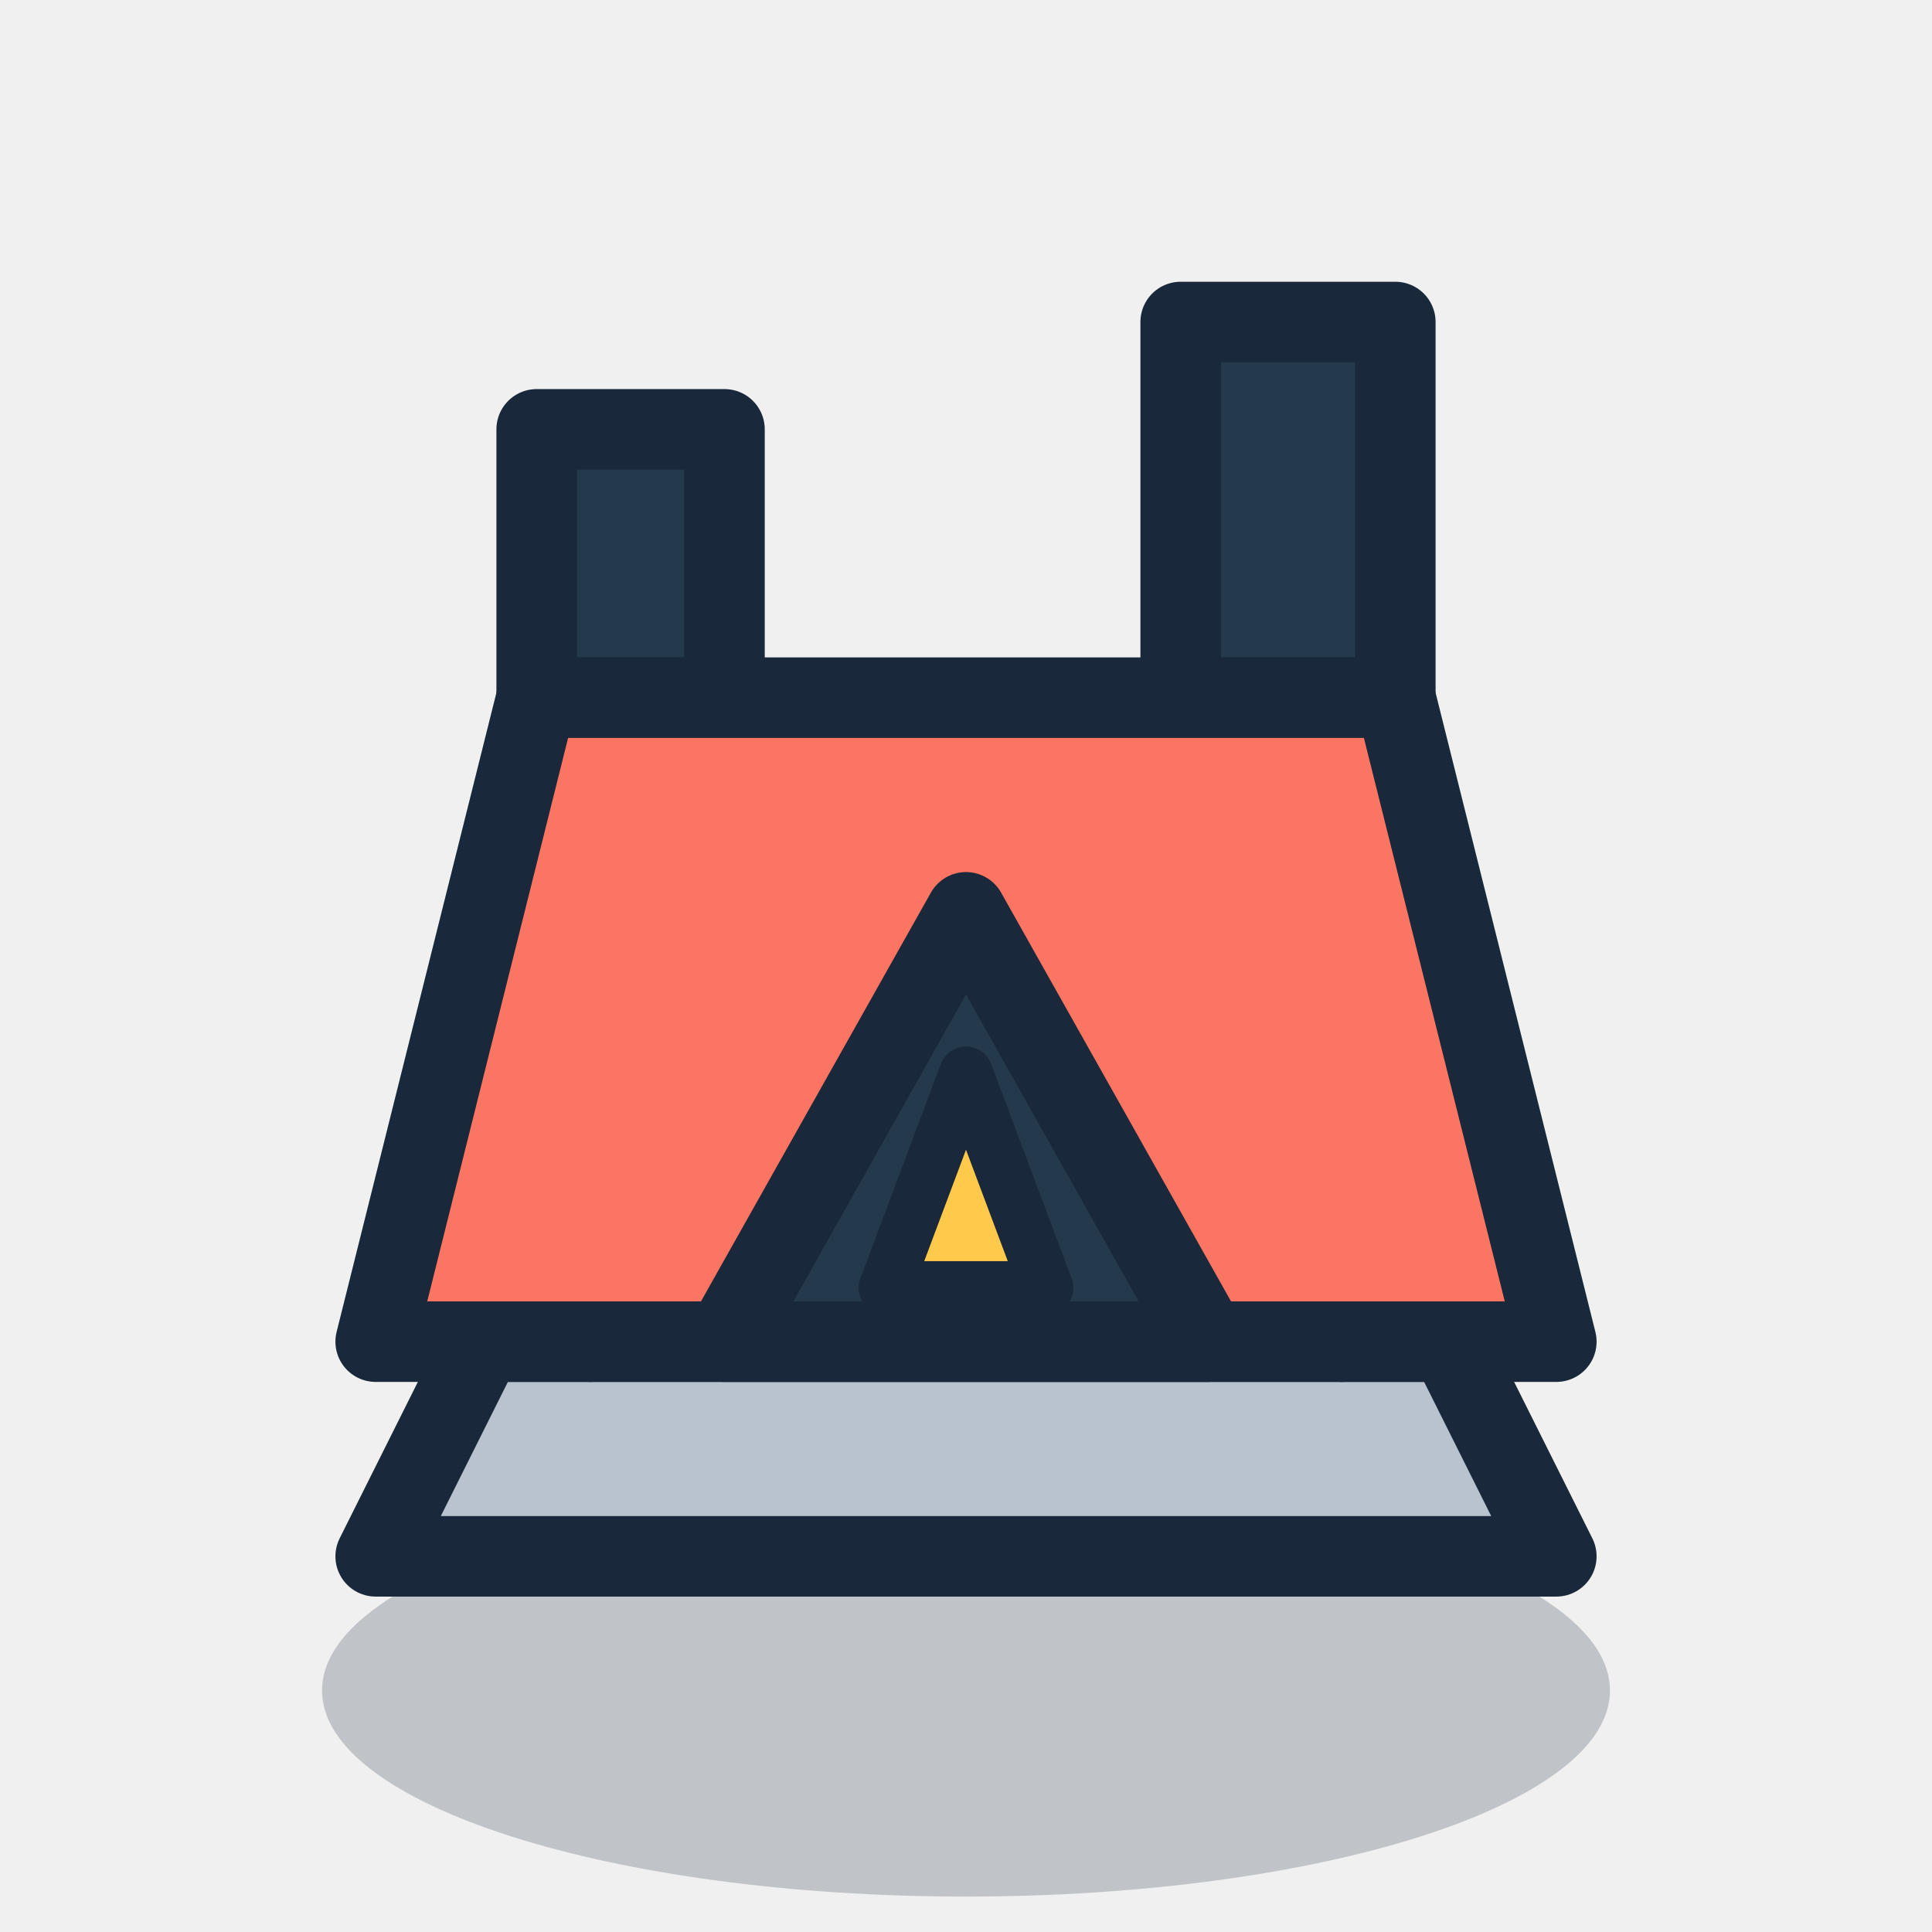
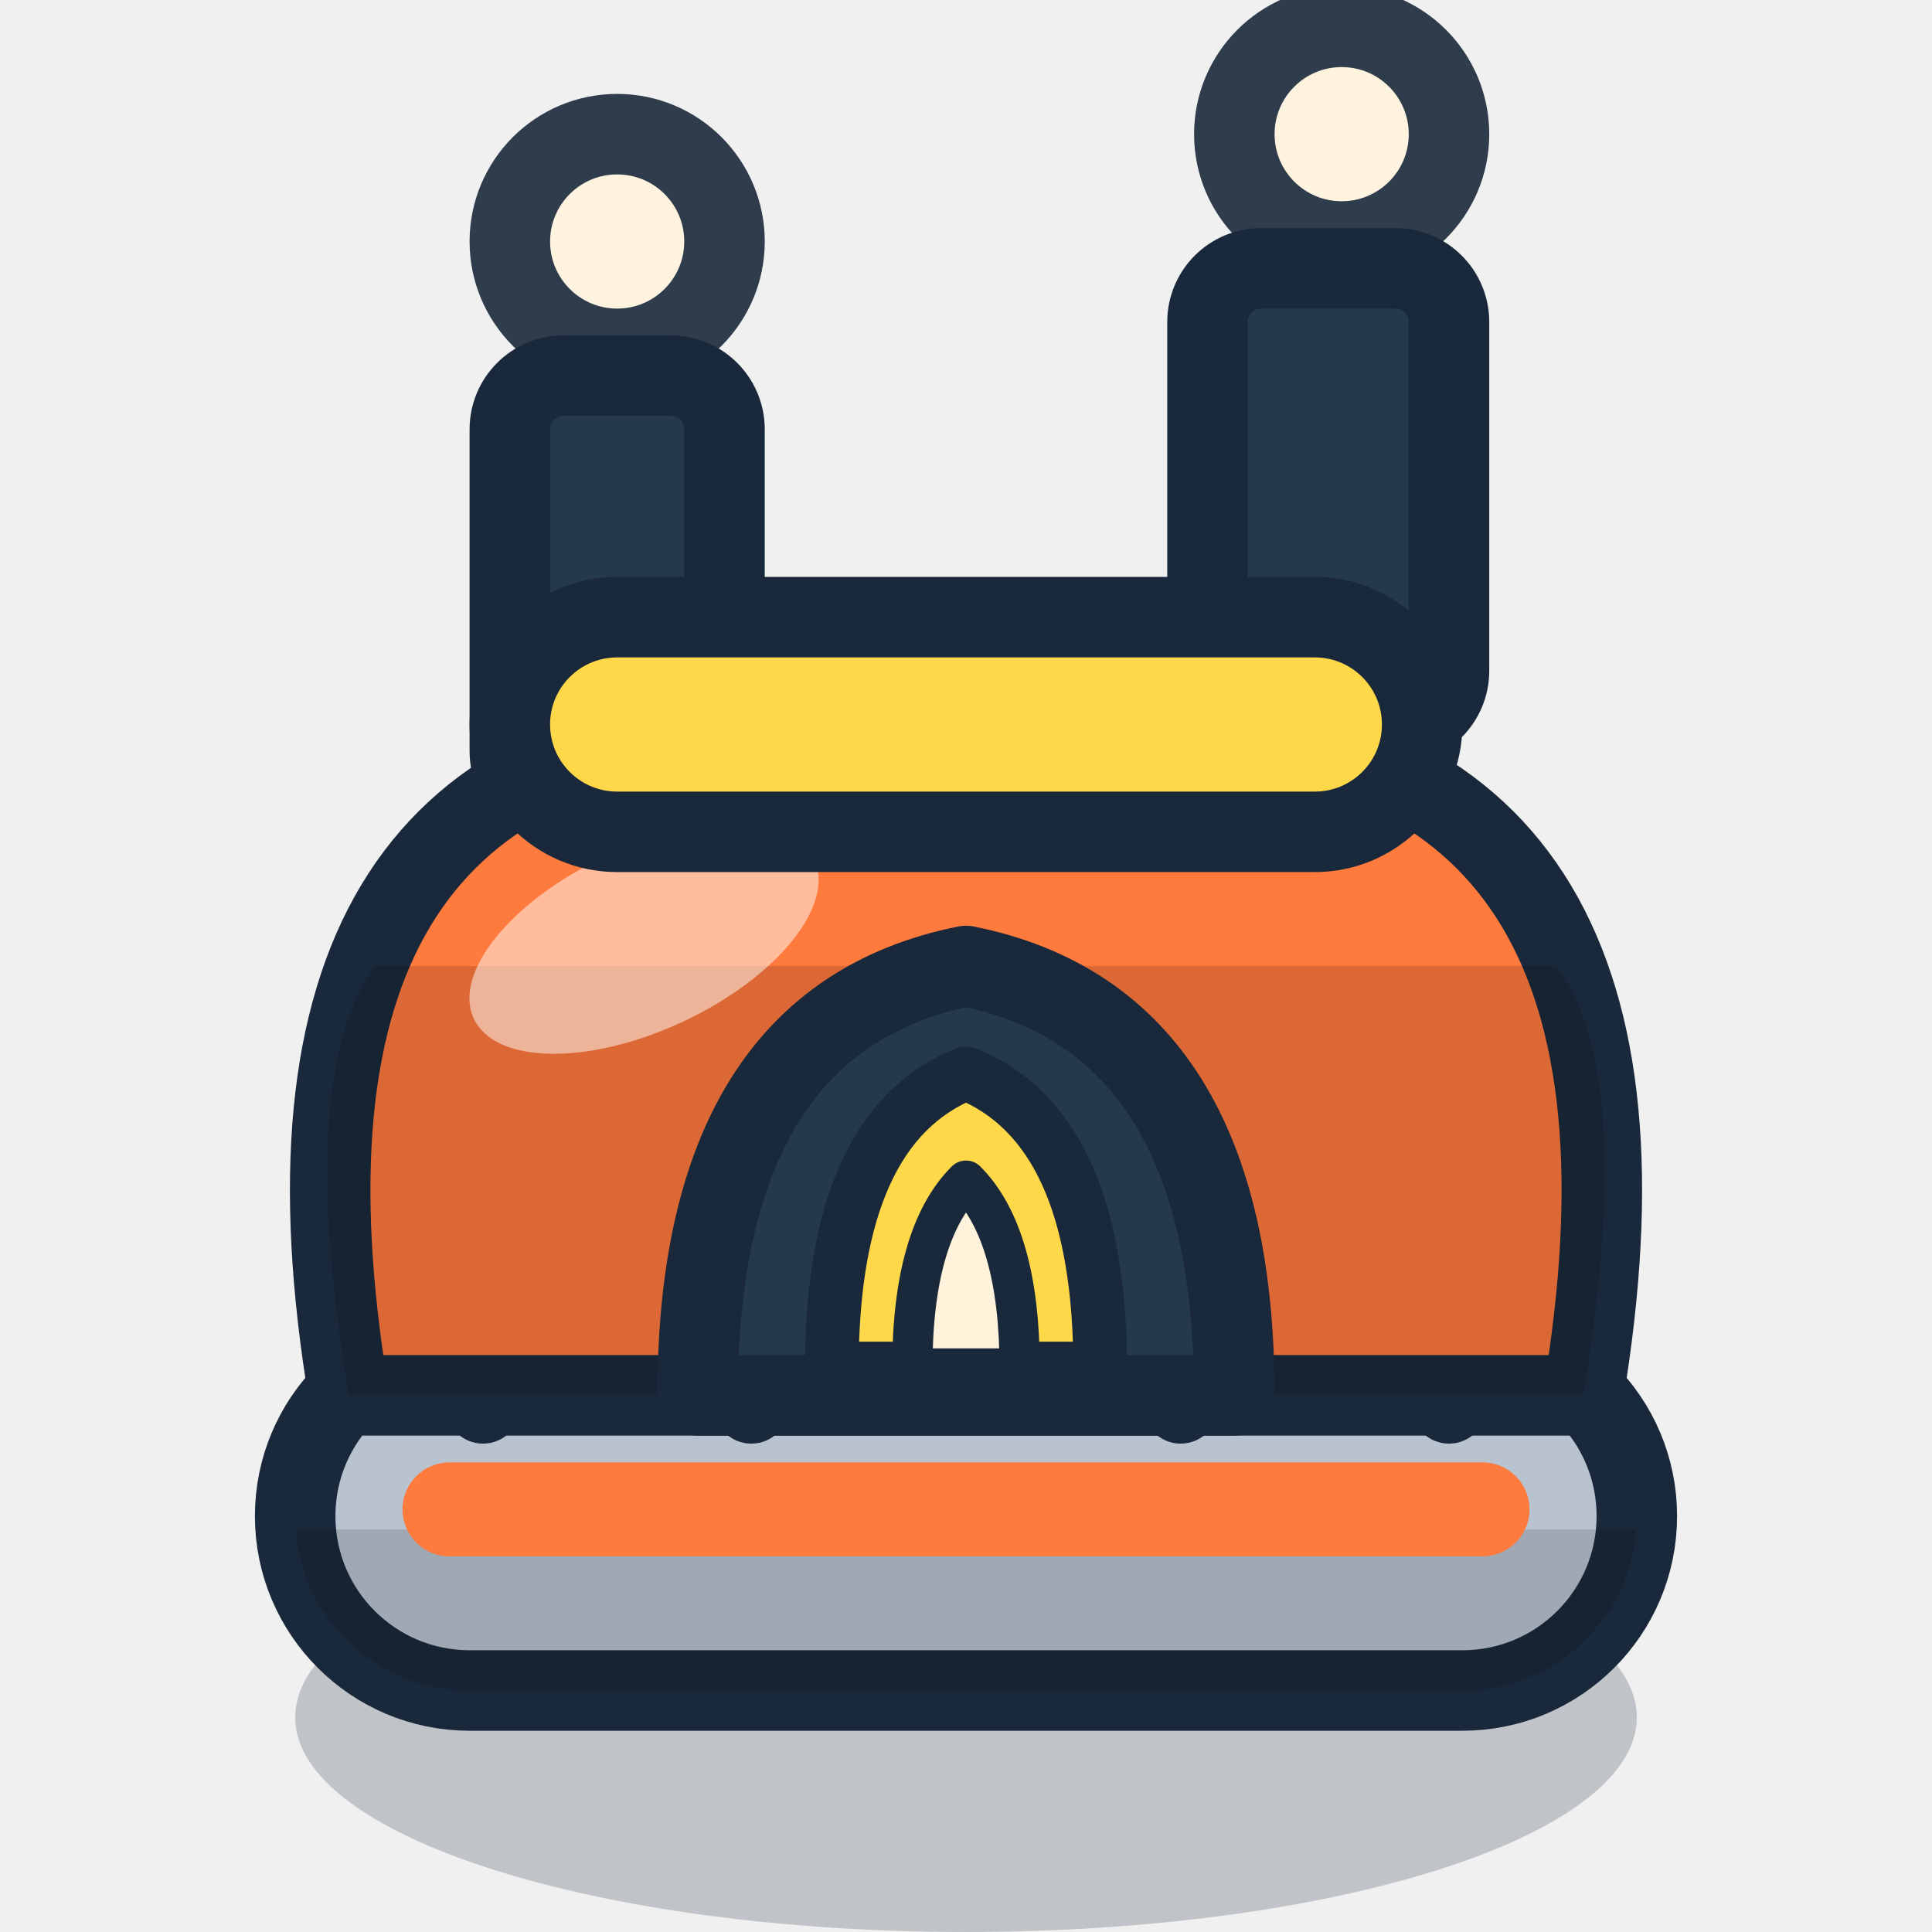
<svg xmlns="http://www.w3.org/2000/svg" viewBox="0 0 72 72" width="72" height="72" role="img">
  <g stroke="#19283A" stroke-width="3" stroke-linejoin="round" stroke-linecap="round">
-     <ellipse cx="36" cy="63" rx="24" ry="7.68" fill="#19283A" opacity="0.22" stroke="none" />
-     <path d="M14 58 L18 50 H54 L58 58 Z" fill="#B9C3CF" />
-     <path d="M22 50 V46 H50 V50" fill="none" />
-     <rect x="44" y="12" width="8" height="14" fill="#24394B" />
-     <rect x="20" y="16" width="7" height="10" fill="#24394B" />
-     <path d="M14 50 L20 26 H52 L58 50 Z" fill="#FC7462" />
-     <path d="M27 50 L36 34 L45 50 Z" fill="#24394B" />
-     <path d="M33 48 L36 40 L39 48 Z" fill="#FFC94B" stroke-width="2" />
+     <ellipse cx="36" cy="64" rx="25" ry="8" fill="#19283A" opacity="0.22" stroke="none" />
+     <rect x="11" y="50" width="50" height="13" rx="6.5" fill="#B9C3CF" />
+     <path d="M11 57 H61 V56.5 a6.5 6.5 0 0 1 -6.5 6.5 H17.5 a6.5 6.5 0 0 1 -6.5 -6.5 Z" fill="#000" opacity="0.14" stroke="none" />
+     <rect x="15" y="54.5" width="42" height="3.5" rx="1.75" fill="#FF7A3D" stroke="none" />
+     <circle cx="18" cy="52.4" r="1.4" fill="#19283A" stroke="none" />
+     <circle cx="28" cy="52.4" r="1.4" fill="#19283A" stroke="none" />
+     <circle cx="44" cy="52.4" r="1.4" fill="#19283A" stroke="none" />
+     <circle cx="54" cy="52.4" r="1.4" fill="#19283A" stroke="none" />
+     <rect x="45" y="10" width="9" height="17" rx="2" fill="#24394B" />
+     <rect x="19" y="14" width="8" height="16" rx="2" fill="#24394B" />
+     <circle cx="23" cy="9" r="4" fill="#FFF3DC" opacity="0.9" />
+     <circle cx="50" cy="5" r="4" fill="#FFF3DC" opacity="0.9" />
+     <g transform="translate(0 0)">
+       <path d="M13 52 Q9 28 28 27 H44 Q63 28 59 52 Z" fill="#FF7A3D" />
+       <path d="M13 52 Q11 40 14 36 H58 Q61 40 59 52 Z" fill="#000" opacity="0.14" stroke="none" />
+       <ellipse cx="24" cy="35" rx="7" ry="3.4" fill="#fff" opacity="0.5" stroke="none" transform="rotate(-25 24 35)" />
+       <rect x="19" y="23" width="34" height="8" rx="4" fill="#FFD84A" />
+       <path d="M26 52 Q26 38 36 36 Q46 38 46 52 Z" fill="#24394B" />
+       <path d="M31 51 Q31 42 36 40 Q41 42 41 51 Z" fill="#FFD84A" stroke-width="2" />
+       <path d="M34 51 Q34 46 36 44 Q38 46 38 51 Z" fill="#FFF3DC" stroke-width="1.5" />
+     </g>
  </g>
</svg>
